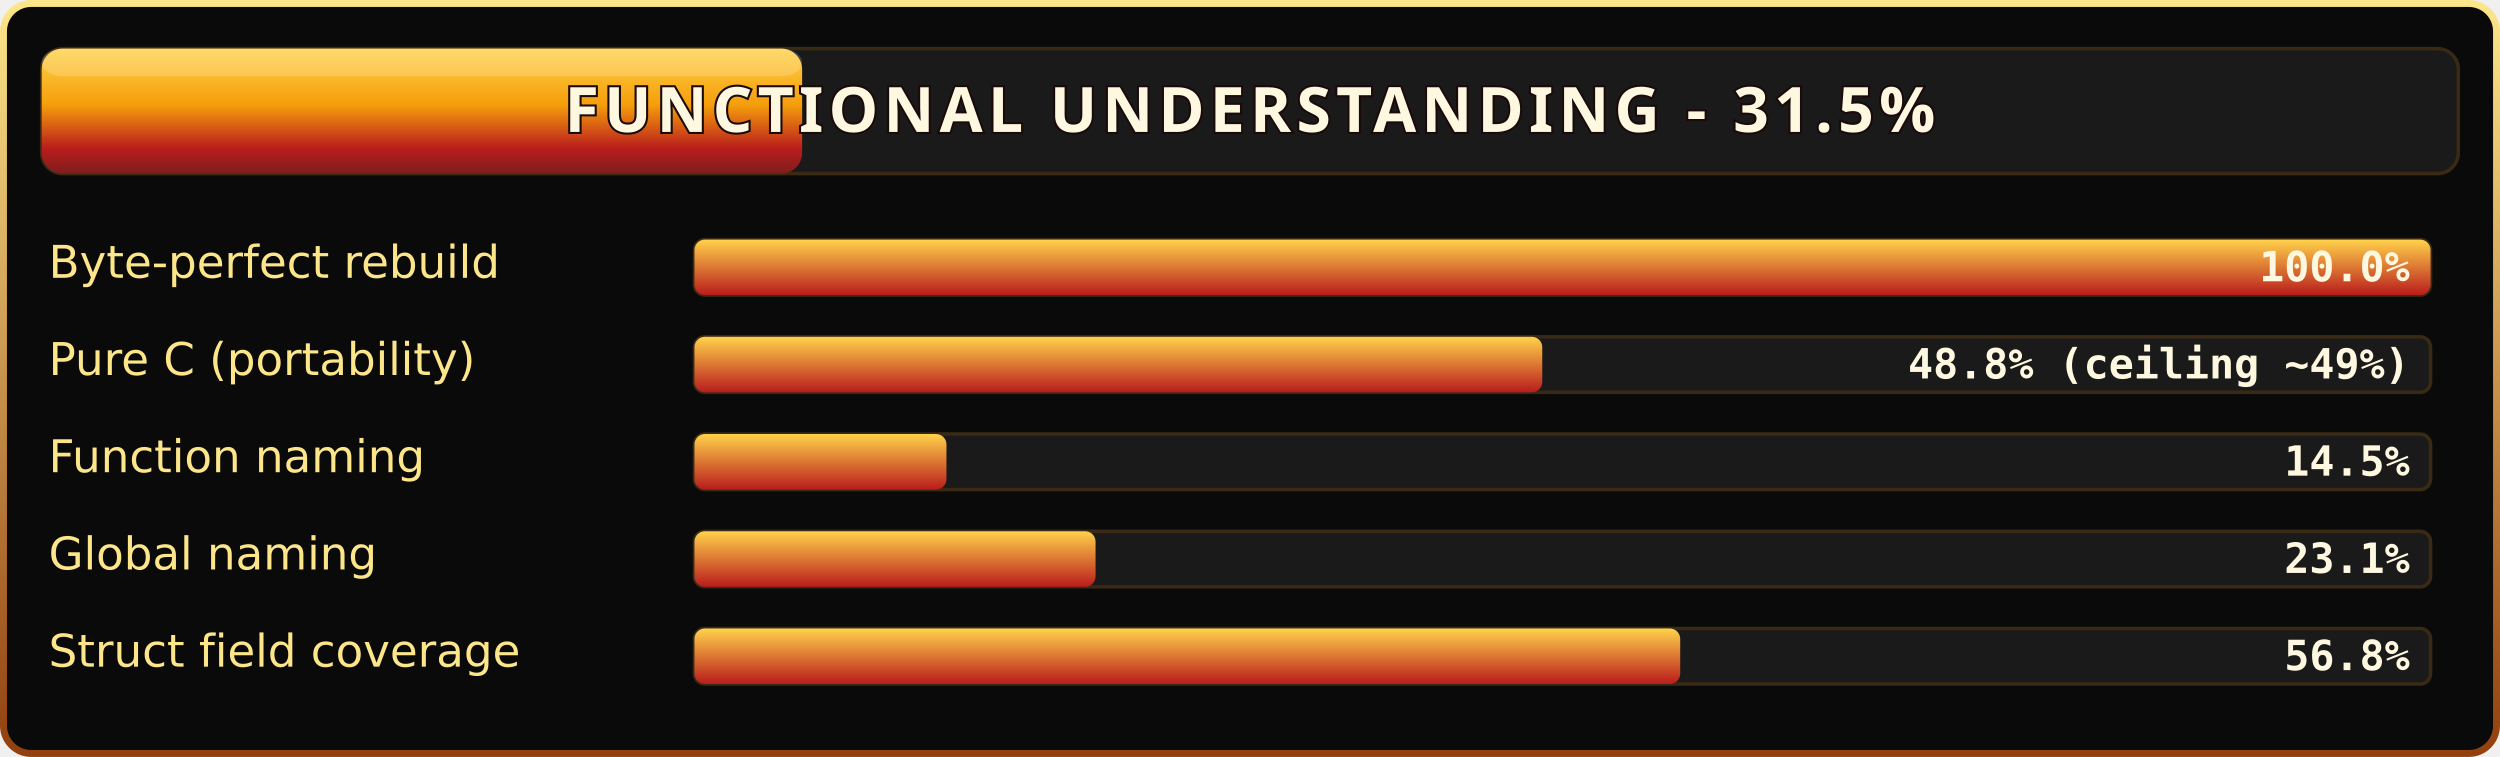
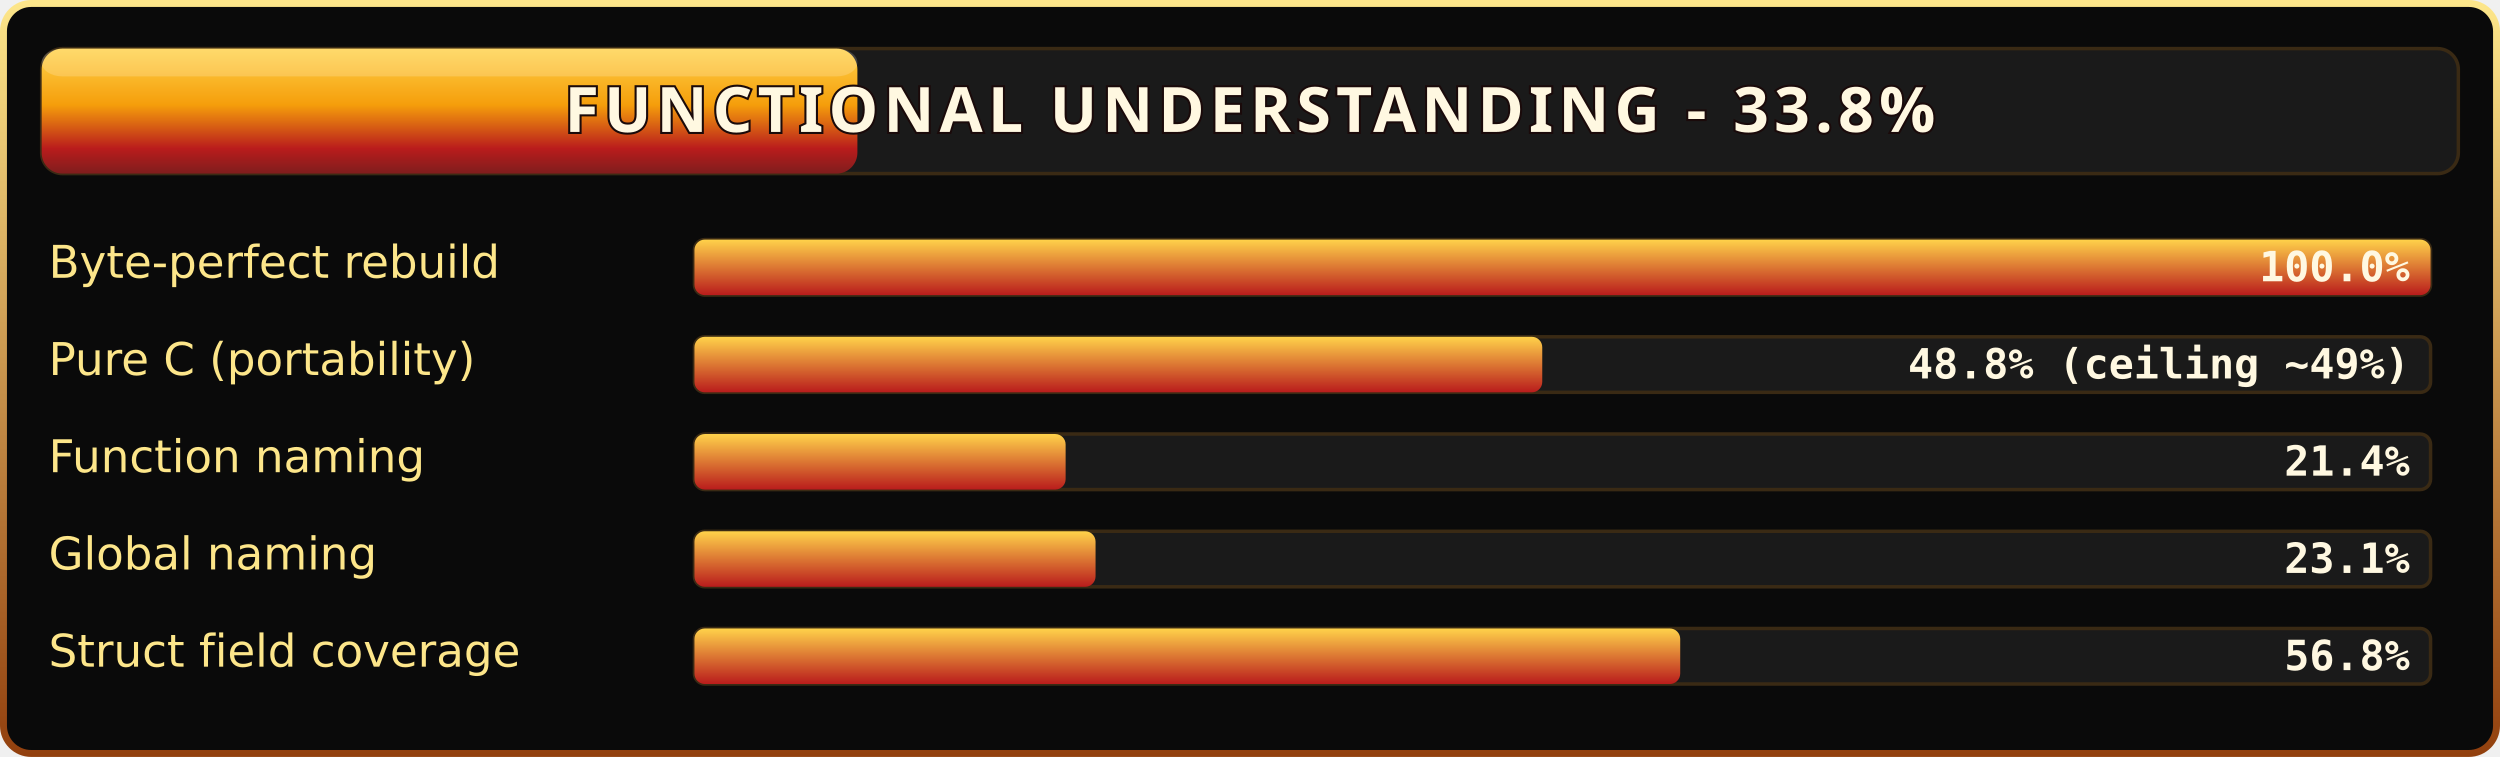
- <svg xmlns="http://www.w3.org/2000/svg" width="720" height="218" viewBox="0 0 720 218" role="img" aria-label="MK4 decomp progress 31.5%">
+ <svg xmlns="http://www.w3.org/2000/svg" width="720" height="218" viewBox="0 0 720 218" role="img" aria-label="MK4 decomp progress 33.8%">
  <defs>
    <linearGradient id="fillGrad" x1="0" y1="0" x2="0" y2="1">
      <stop offset="0%" stop-color="#ffd24a" />
      <stop offset="45%" stop-color="#f59e0b" />
      <stop offset="80%" stop-color="#b91c1c" />
      <stop offset="100%" stop-color="#7f1d1d" />
    </linearGradient>
    <linearGradient id="rowGrad" x1="0" y1="0" x2="0" y2="1">
      <stop offset="0%" stop-color="#ffd24a" />
      <stop offset="100%" stop-color="#b91c1c" />
    </linearGradient>
    <linearGradient id="borderGrad" x1="0" y1="0" x2="0" y2="1">
      <stop offset="0%" stop-color="#fde68a" />
      <stop offset="100%" stop-color="#92400e" />
    </linearGradient>
  </defs>
  <rect x="1" y="1" width="718" height="216" rx="8" ry="8" fill="#0a0a0a" stroke="url(#borderGrad)" stroke-width="2" />
  <rect x="12" y="14" width="696" height="36" rx="6" ry="6" fill="#1a1a1a" stroke="#3a2a14" stroke-width="1" />
-   <rect x="12" y="14" width="219.01" height="36" rx="6" ry="6" fill="url(#fillGrad)" />
-   <rect x="12" y="14" width="219.01" height="8" rx="6" ry="6" fill="#ffffff" opacity="0.18" />
-   <text x="360.0" y="38.0" font-family="Impact, 'Arial Black', sans-serif" font-size="18" font-weight="900" text-anchor="middle" fill="#fff8e1" stroke="#1a0a0a" stroke-width="1.2" paint-order="stroke fill" letter-spacing="1.5">FUNCTIONAL UNDERSTANDING - 31.5%</text>
+   <rect x="12" y="14" width="234.93" height="36" rx="6" ry="6" fill="url(#fillGrad)" />
+   <rect x="12" y="14" width="234.93" height="8" rx="6" ry="6" fill="#ffffff" opacity="0.18" />
+   <text x="360.0" y="38.0" font-family="Impact, 'Arial Black', sans-serif" font-size="18" font-weight="900" text-anchor="middle" fill="#fff8e1" stroke="#1a0a0a" stroke-width="1.2" paint-order="stroke fill" letter-spacing="1.5">FUNCTIONAL UNDERSTANDING - 33.8%</text>
  <text x="14" y="80" font-family="'DejaVu Sans', Verdana, sans-serif" font-size="13" fill="#fde68a">Byte-perfect rebuild</text>
  <rect x="200" y="69" width="500" height="16" rx="3" ry="3" fill="#1a1a1a" stroke="#3a2a14" stroke-width="1" />
  <rect x="200" y="69" width="500.00" height="16" rx="3" ry="3" fill="url(#rowGrad)" />
  <text x="694" y="81" font-family="'DejaVu Sans Mono', monospace" font-size="12" fill="#fff8e1" text-anchor="end" font-weight="bold">100.0%</text>
  <text x="14" y="108" font-family="'DejaVu Sans', Verdana, sans-serif" font-size="13" fill="#fde68a">Pure C (portability)</text>
  <rect x="200" y="97" width="500" height="16" rx="3" ry="3" fill="#1a1a1a" stroke="#3a2a14" stroke-width="1" />
  <rect x="200" y="97" width="244.17" height="16" rx="3" ry="3" fill="url(#rowGrad)" />
  <text x="694" y="109" font-family="'DejaVu Sans Mono', monospace" font-size="12" fill="#fff8e1" text-anchor="end" font-weight="bold">48.8% (ceiling ~49%)</text>
  <text x="14" y="136" font-family="'DejaVu Sans', Verdana, sans-serif" font-size="13" fill="#fde68a">Function naming</text>
  <rect x="200" y="125" width="500" height="16" rx="3" ry="3" fill="#1a1a1a" stroke="#3a2a14" stroke-width="1" />
-   <rect x="200" y="125" width="72.58" height="16" rx="3" ry="3" fill="url(#rowGrad)" />
-   <text x="694" y="137" font-family="'DejaVu Sans Mono', monospace" font-size="12" fill="#fff8e1" text-anchor="end" font-weight="bold">14.5%</text>
+   <rect x="200" y="125" width="106.90" height="16" rx="3" ry="3" fill="url(#rowGrad)" />
+   <text x="694" y="137" font-family="'DejaVu Sans Mono', monospace" font-size="12" fill="#fff8e1" text-anchor="end" font-weight="bold">21.4%</text>
  <text x="14" y="164" font-family="'DejaVu Sans', Verdana, sans-serif" font-size="13" fill="#fde68a">Global naming</text>
  <rect x="200" y="153" width="500" height="16" rx="3" ry="3" fill="#1a1a1a" stroke="#3a2a14" stroke-width="1" />
  <rect x="200" y="153" width="115.52" height="16" rx="3" ry="3" fill="url(#rowGrad)" />
  <text x="694" y="165" font-family="'DejaVu Sans Mono', monospace" font-size="12" fill="#fff8e1" text-anchor="end" font-weight="bold">23.1%</text>
  <text x="14" y="192" font-family="'DejaVu Sans', Verdana, sans-serif" font-size="13" fill="#fde68a">Struct field coverage</text>
  <rect x="200" y="181" width="500" height="16" rx="3" ry="3" fill="#1a1a1a" stroke="#3a2a14" stroke-width="1" />
  <rect x="200" y="181" width="283.90" height="16" rx="3" ry="3" fill="url(#rowGrad)" />
  <text x="694" y="193" font-family="'DejaVu Sans Mono', monospace" font-size="12" fill="#fff8e1" text-anchor="end" font-weight="bold">56.8%</text>
</svg>
